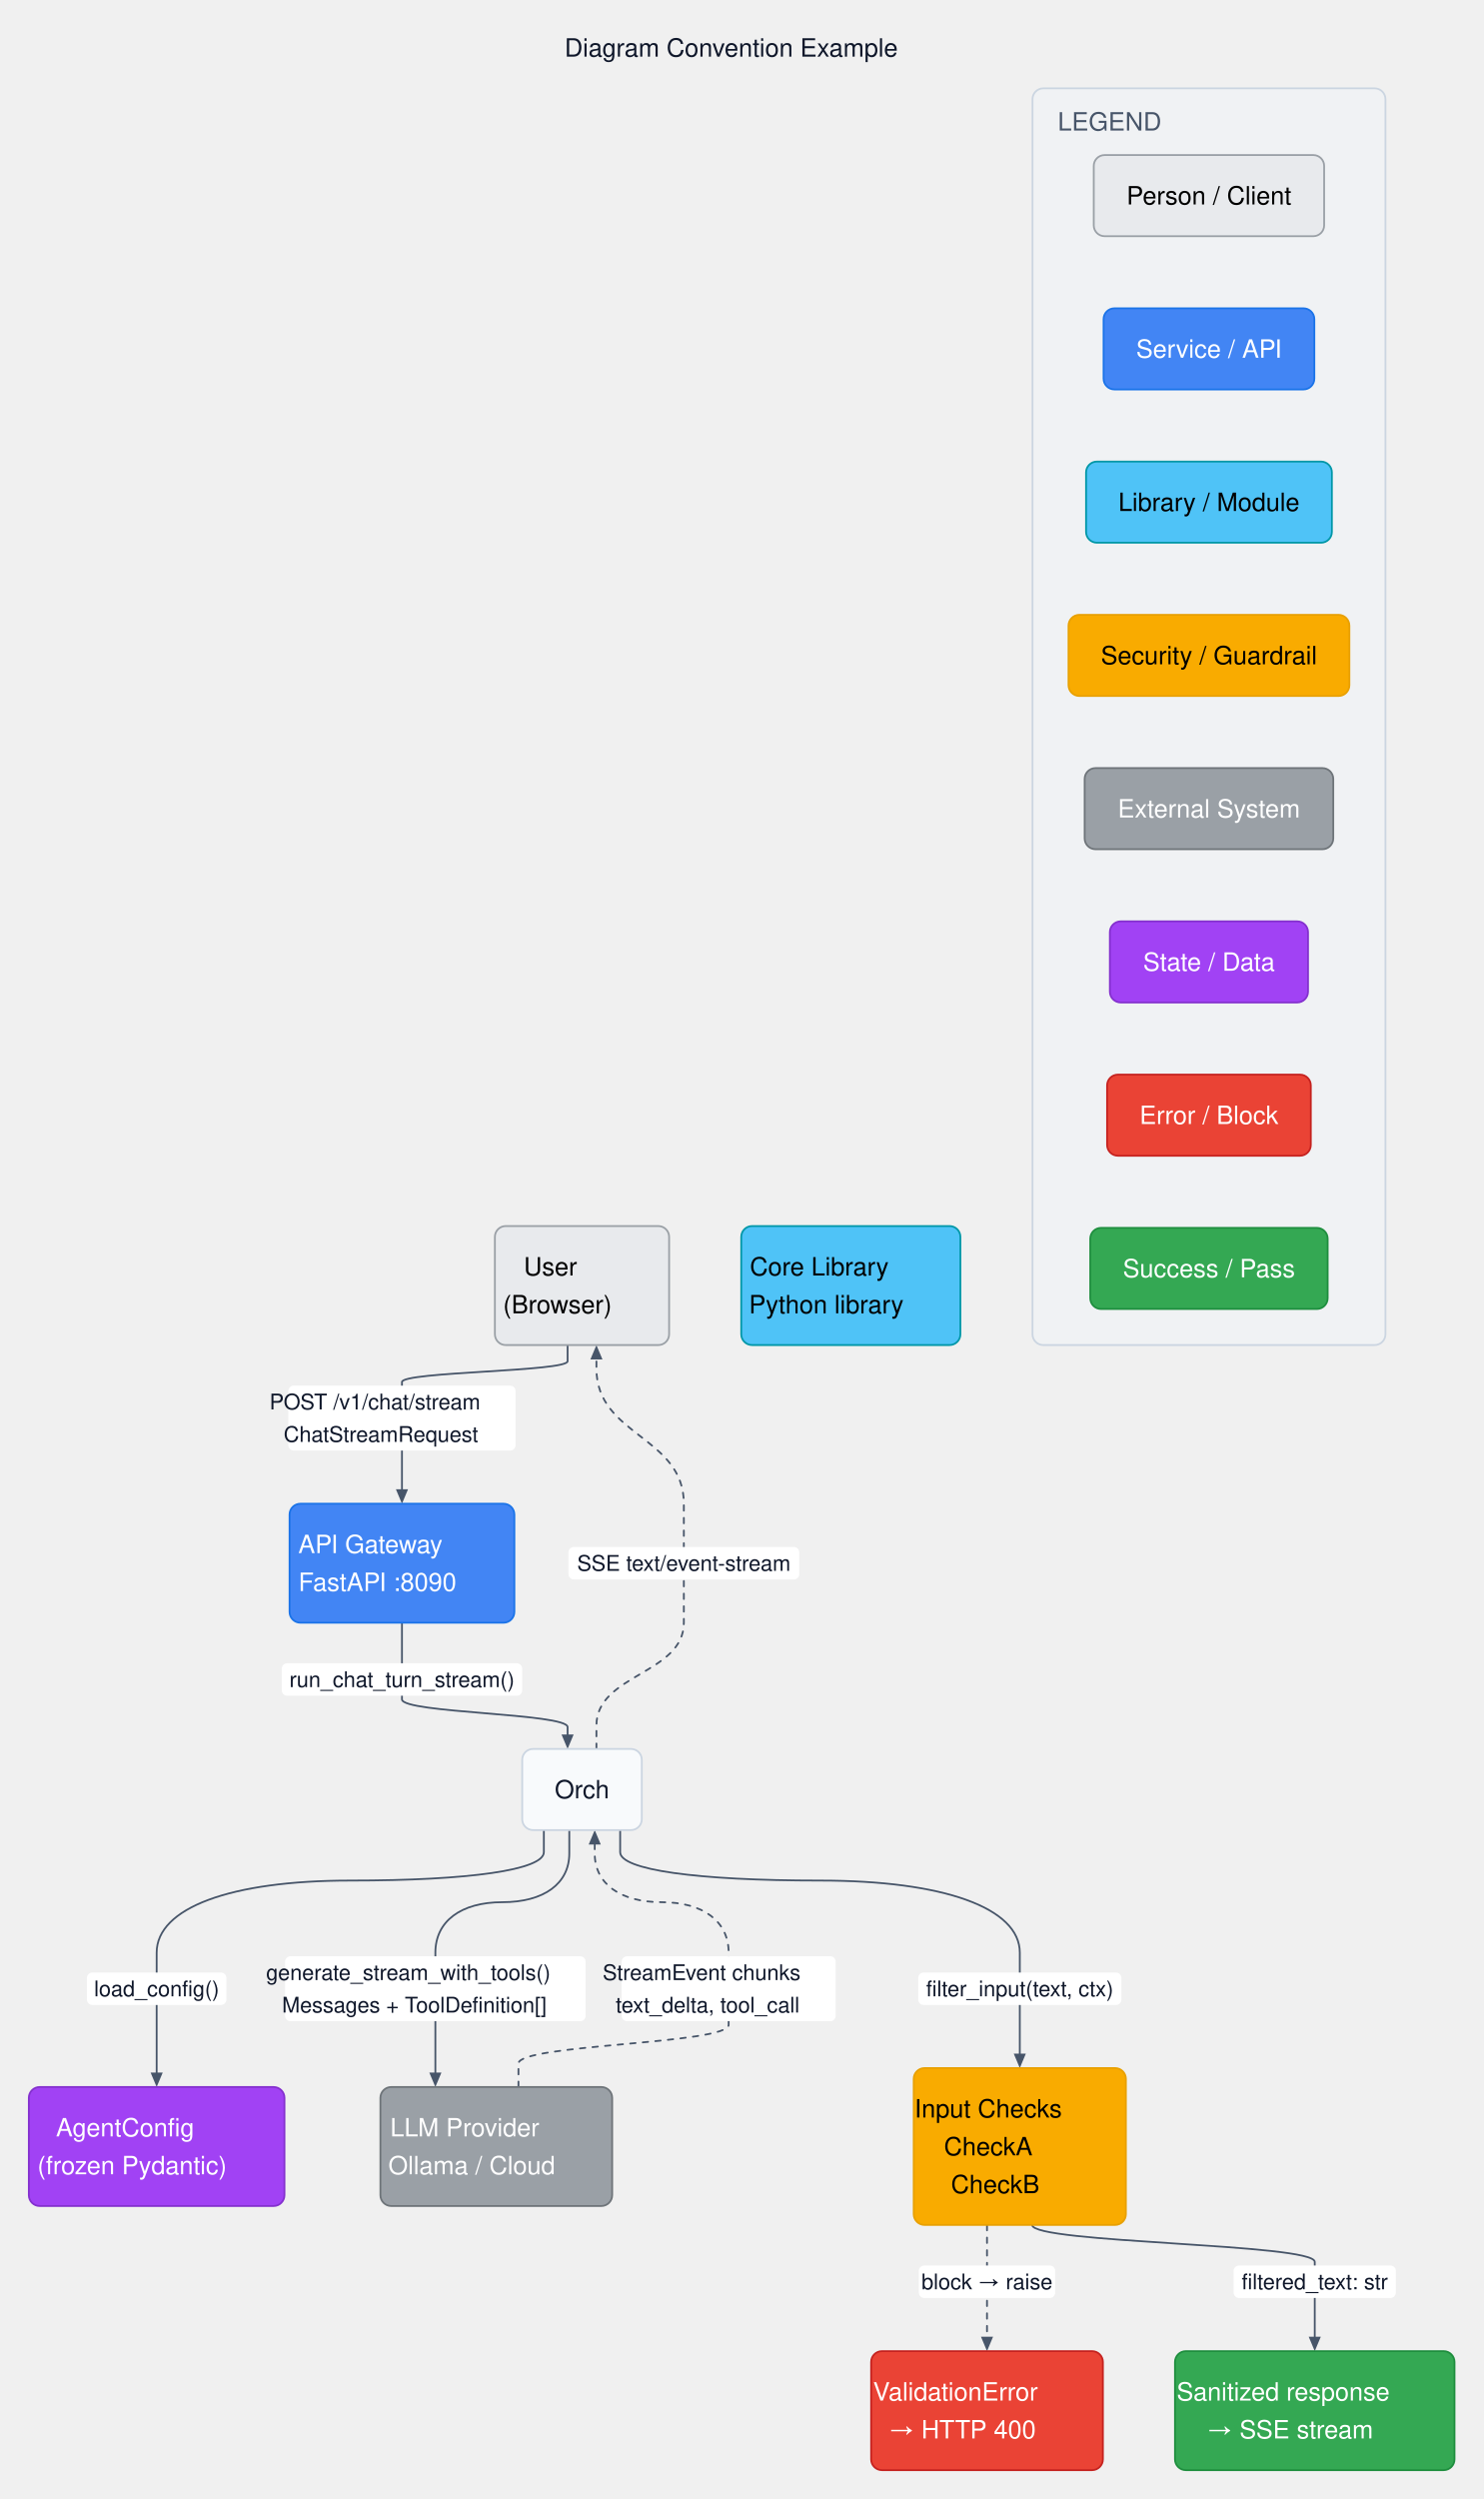
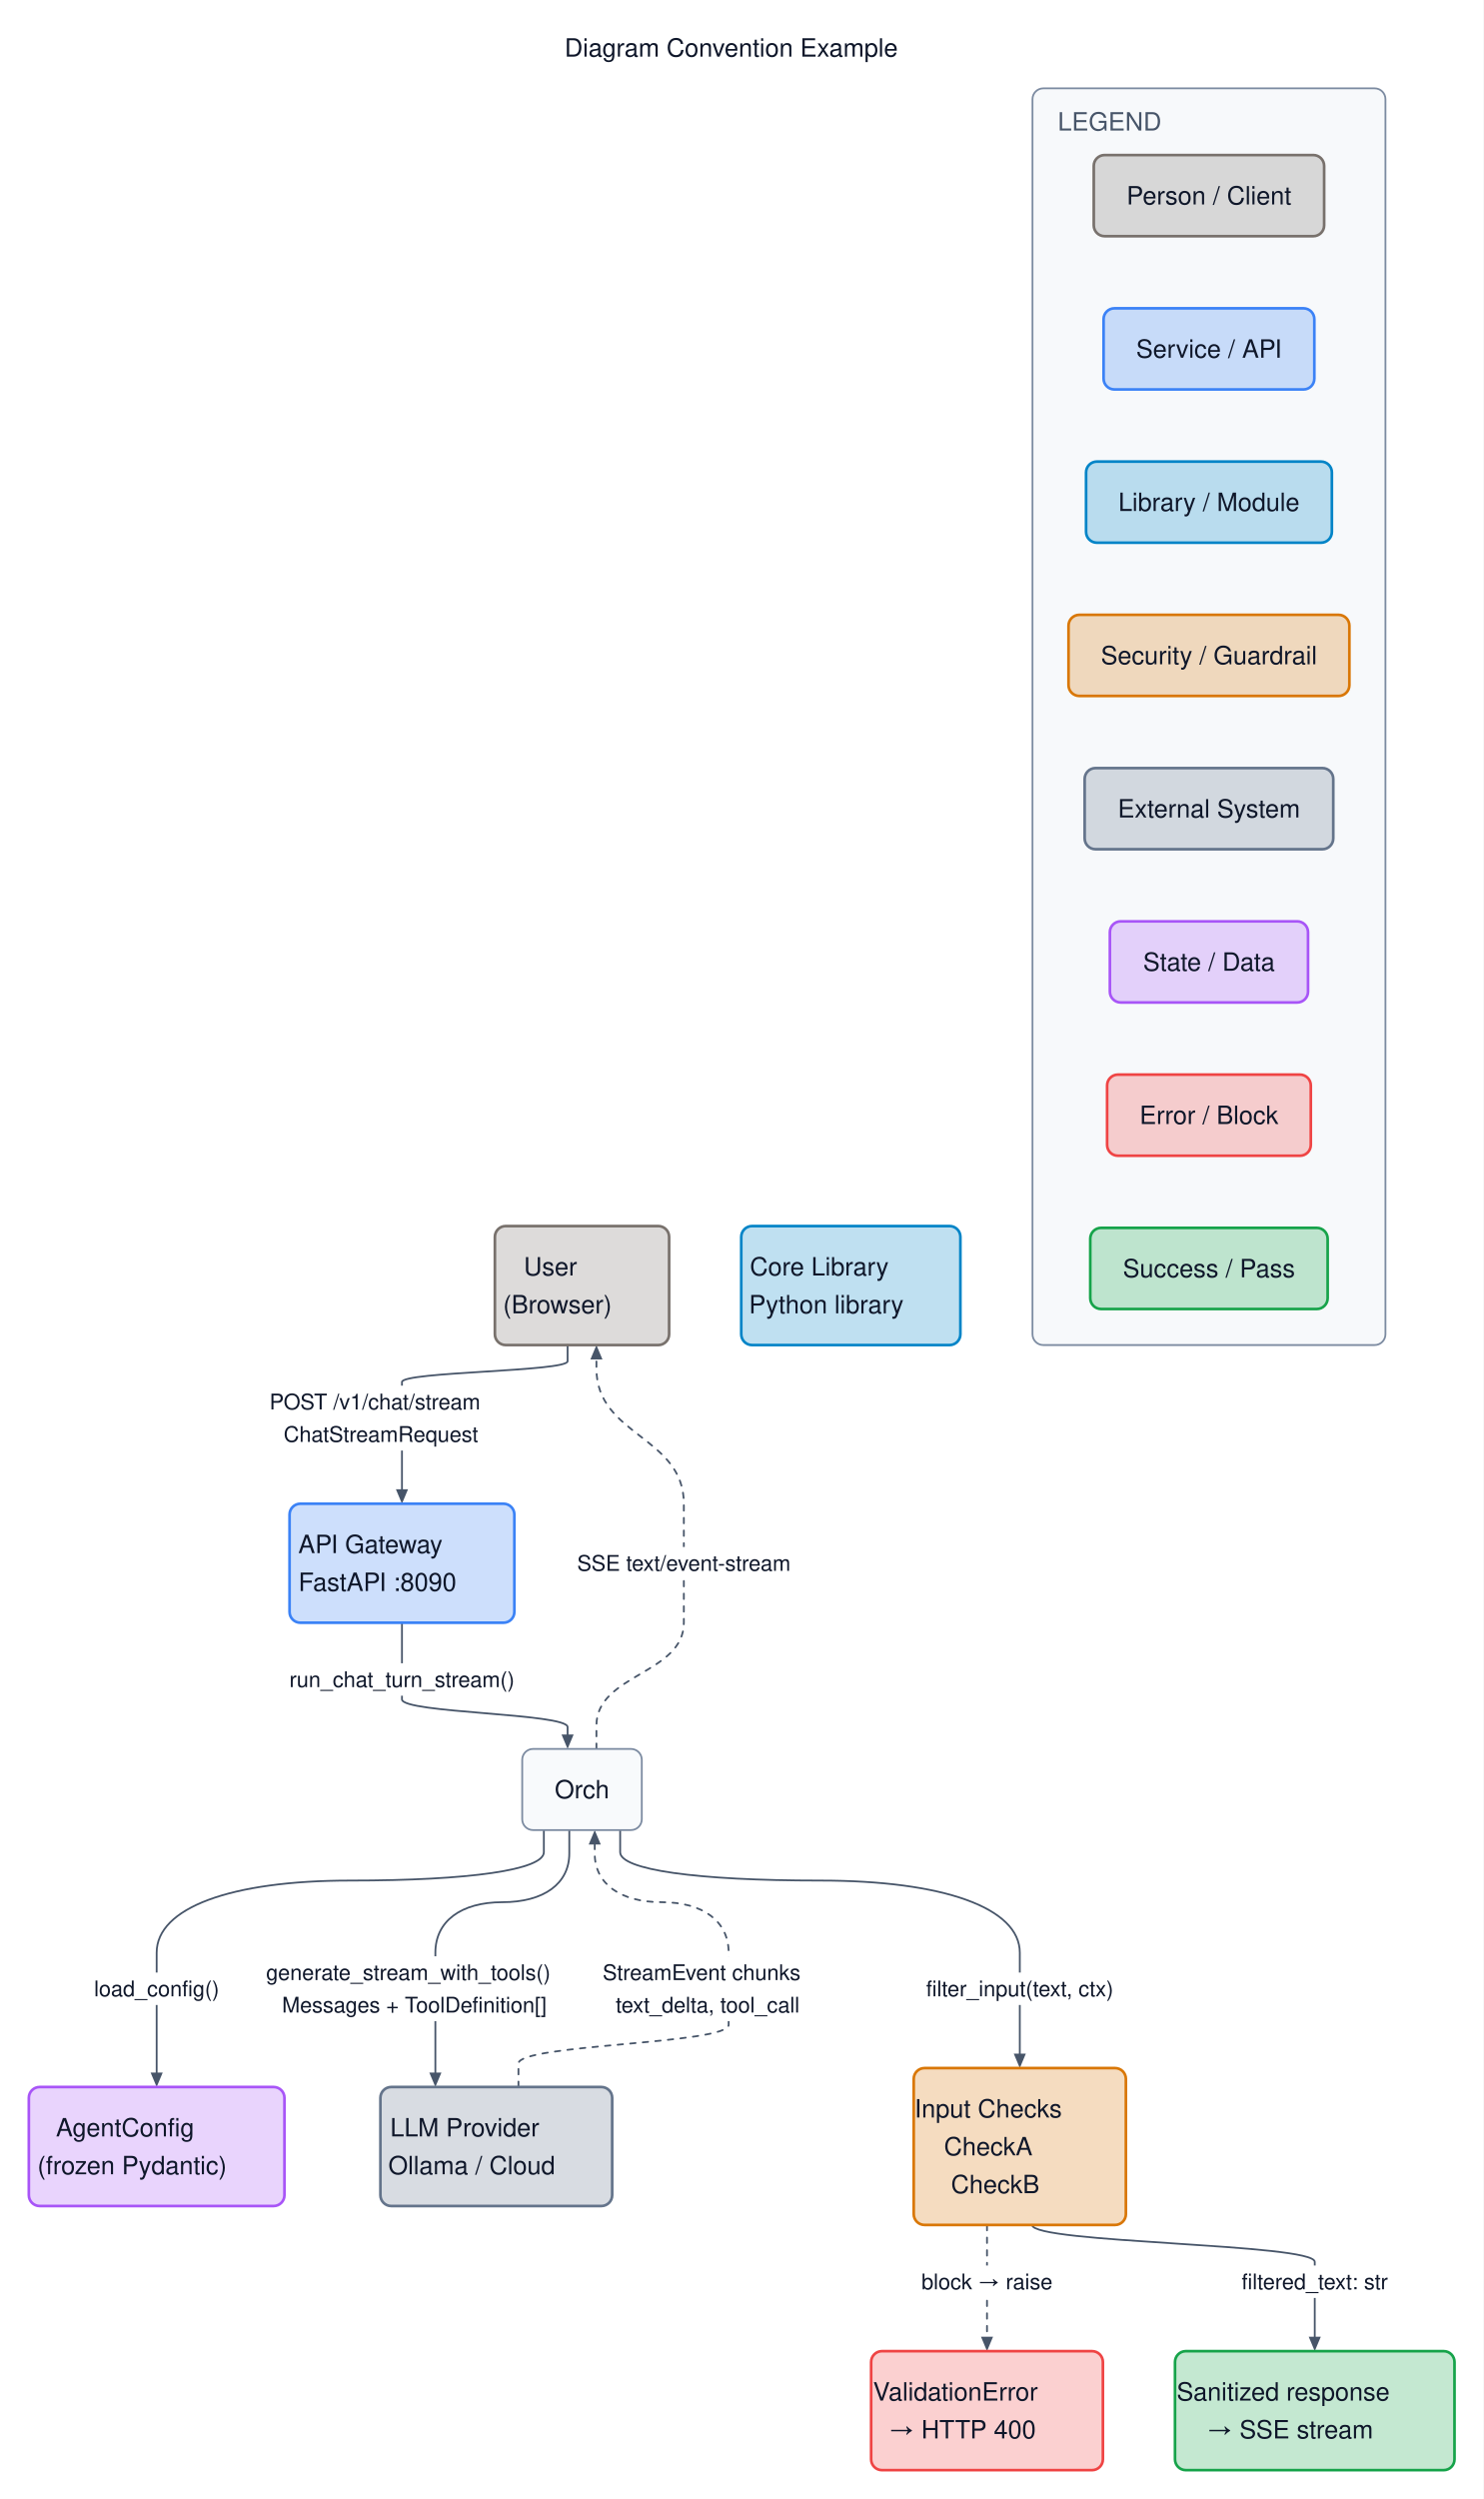
- <svg xmlns="http://www.w3.org/2000/svg" class="pele pele-flowchart" viewBox="0 0 823 1386" width="823" height="1386" style="max-width:100%;height:auto;--_bg:#FFFFFF;--_fg:#0F172A;--_m:#475569;--_l:#475569;--_s:#F8FAFC;--_a:#F1F5F9;--_b:#CBD5E1;--_c:#1E40AF;color:#0F172A;--_r:6px;--_tw:var(--pele-title-weight,bold);--_fm:Menlo, Consolas, monospace;font:14px sans-serif;letter-spacing:normal;word-spacing:normal;text-transform:none;direction:ltr;font-family:Helvetica Neue, Helvetica, Arial, sans-serif" fill="#0F172A" role="graphics-document document" aria-roledescription="flowchart">
+ <svg xmlns="http://www.w3.org/2000/svg" class="pele pele-flowchart" viewBox="0 0 823 1386" width="823" height="1386" style="max-width:100%;height:auto;--_bg:#FFFFFF;--_fg:#0F172A;--_m:#475569;--_l:#475569;--_s:#F8FAFC;--_a:#F1F5F9;--_b:#7C8BA1;--_c:#1E40AF;color:#0F172A;--_r:6px;--_tw:var(--pele-title-weight,bold);--_fm:Menlo, Consolas, monospace;font:14px sans-serif;letter-spacing:normal;word-spacing:normal;text-transform:none;direction:ltr;font-family:Helvetica Neue, Helvetica, Arial, sans-serif" fill="#0F172A" role="graphics-document document" aria-roledescription="flowchart">
+   <rect width="100%" height="100%" fill="#FFFFFF" />
  <text class="pele-title" font-weight="var(--pele-title-weight,bold)" text-anchor="middle" xml:space="preserve">
    <tspan x="411.5" y="31.4">Diagram Convention Example</tspan>
  </text>
  <g class="pele-clusters">
    <g class="pele-cluster" data-id="Legend">
-       <rect x="572.8" y="49" width="195.81" height="697" fill="#F1F5F9" fill-opacity="0.5" stroke="#CBD5E1" style="rx:6px" />
+       <rect x="572.8" y="49" width="195.81" height="697" fill="#F1F5F9" fill-opacity="0.5" stroke="#7C8BA1" style="rx:6px" />
      <text class="pele-cluster-label" fill="#475569" x="615.58" y="72.4" text-anchor="middle">LEGEND</text>
    </g>
  </g>
  <g class="pele-edges" fill="none" stroke="#475569" stroke-linecap="round">
    <g class="pele-edge" data-id="L_User_API_0">
      <path d="M314.88,746L314.88,754.97C314.88,760.73 223,760.73 223,766.5L223,827" />
      <path class="pele-marker" d="M223,834L219.64,826L226.36,826Z" fill="#475569" stroke="none" />
    </g>
    <g class="pele-edge" data-id="L_API_Orch_0">
      <path d="M223,900L223,942.5C223,950.19 314.88,950.19 314.88,957.88L314.88,963" />
      <path class="pele-marker" d="M314.88,970L311.52,962L318.24,962Z" fill="#475569" stroke="none" />
    </g>
    <g class="pele-edge" data-id="L_Orch_Config_0">
      <path d="M301.72,1015L301.72,1027.25C301.72,1037.02 260.9,1043 194.31,1043C127.72,1043 86.91,1058.2 86.91,1083L86.91,1150.5" />
      <path class="pele-marker" d="M86.91,1157.5L83.55,1149.5L90.27,1149.5Z" fill="#475569" stroke="none" />
    </g>
    <g class="pele-edge" data-id="L_Orch_LLM_0">
      <path d="M315.83,1015L315.83,1028C315.83,1044.74 301.71,1055 278.68,1055C255.64,1055 241.53,1065.64 241.53,1083L241.53,1150.5" />
      <path class="pele-marker" d="M241.53,1157.5L238.17,1149.5L244.89,1149.5Z" fill="#475569" stroke="none" />
    </g>
    <g class="pele-edge" data-id="L_Orch_Guard_0">
      <path d="M344.05,1015L344.05,1027.25C344.05,1037.01 386.18,1043 454.91,1043C523.63,1043 565.76,1058.2 565.76,1083L565.76,1140" />
      <path class="pele-marker" d="M565.76,1147L562.4,1139L569.12,1139Z" fill="#475569" stroke="none" />
    </g>
    <g class="pele-edge" data-id="L_LLM_Orch_0">
      <path d="M287.62,1157.5L287.62,1144.5C287.62,1133.75 404.24,1133.75 404.24,1123L404.24,1083C404.24,1065.64 390.13,1055 367.09,1055C344.06,1055 329.94,1044.74 329.94,1028L329.94,1022" stroke-dasharray="3 4" />
      <path class="pele-marker" d="M329.94,1015L333.3,1023L326.58,1023Z" fill="#475569" stroke="none" />
    </g>
    <g class="pele-edge" data-id="L_Orch_User_0">
      <path d="M330.88,970L330.88,957C330.88,928.5 379.38,928.5 379.38,900L379.38,834C379.38,796.5 330.88,796.5 330.88,759L330.88,753" stroke-dasharray="3 4" />
      <path class="pele-marker" d="M330.88,746L334.24,754L327.52,754Z" fill="#475569" stroke="none" />
    </g>
    <g class="pele-edge" data-id="L_Guard_Blocked_0">
      <path d="M547.57,1234L547.57,1297" stroke-dasharray="3 4" />
      <path class="pele-marker" d="M547.57,1304L544.21,1296L550.93,1296Z" fill="#475569" stroke="none" />
    </g>
    <g class="pele-edge" data-id="L_Guard_Success_0">
      <path d="M572.61,1234C572.61,1244.25 729.39,1244.25 729.39,1254.5L729.39,1297" />
      <path class="pele-marker" d="M729.39,1304L726.03,1296L732.75,1296Z" fill="#475569" stroke="none" />
    </g>
  </g>
  <g class="pele-edge-labels" font-size="12">
    <g class="pele-edge-label" data-id="L_User_API_0">
      <rect x="159.97" y="768.5" width="126.04" height="36" rx="3" fill="#FFFFFF" />
      <text text-anchor="middle" xml:space="preserve">
        <tspan x="223" y="781.7">POST /v1/chat/stream</tspan>
        <tspan x="223" y="799.7">ChatStreamRequest</tspan>
      </text>
    </g>
    <g class="pele-edge-label" data-id="L_API_Orch_0">
      <rect x="156.31" y="922.5" width="133.38" height="18" rx="3" fill="#FFFFFF" />
      <text x="223" y="935.7" text-anchor="middle">run_chat_turn_stream()</text>
    </g>
    <g class="pele-edge-label" data-id="L_Orch_Config_0">
      <rect x="48.23" y="1094" width="77.36" height="18" rx="3" fill="#FFFFFF" />
      <text x="86.91" y="1107.2" text-anchor="middle">load_config()</text>
    </g>
    <g class="pele-edge-label" data-id="L_Orch_LLM_0">
      <rect x="158.16" y="1085" width="166.72" height="36" rx="3" fill="#FFFFFF" />
      <text text-anchor="middle" xml:space="preserve">
        <tspan x="241.53" y="1098.2">generate_stream_with_tools()</tspan>
        <tspan x="241.53" y="1116.2">Messages + ToolDefinition[]</tspan>
      </text>
    </g>
    <g class="pele-edge-label" data-id="L_Orch_Guard_0">
      <rect x="509.41" y="1094" width="112.7" height="18" rx="3" fill="#FFFFFF" />
      <text x="565.76" y="1107.2" text-anchor="middle">filter_input(text, ctx)</text>
    </g>
    <g class="pele-edge-label" data-id="L_LLM_Orch_0">
      <rect x="344.89" y="1085" width="118.71" height="36" rx="3" fill="#FFFFFF" />
      <text text-anchor="middle" xml:space="preserve">
        <tspan x="404.24" y="1098.2">StreamEvent chunks</tspan>
        <tspan x="404.24" y="1116.2">text_delta, tool_call</tspan>
      </text>
    </g>
    <g class="pele-edge-label" data-id="L_Orch_User_0">
      <rect x="315.36" y="858" width="128.05" height="18" rx="3" fill="#FFFFFF" />
      <text x="379.38" y="871.2" text-anchor="middle">SSE text/event-stream</text>
    </g>
    <g class="pele-edge-label" data-id="L_Guard_Blocked_0">
      <rect x="509.75" y="1256.5" width="75.64" height="18" rx="3" fill="#FFFFFF" />
      <text x="547.57" y="1269.7" text-anchor="middle">block → raise</text>
    </g>
    <g class="pele-edge-label" data-id="L_Guard_Success_0">
      <rect x="684.37" y="1256.5" width="90.03" height="18" rx="3" fill="#FFFFFF" />
      <text x="729.39" y="1269.7" text-anchor="middle">filtered_text: str</text>
    </g>
  </g>
  <g class="pele-nodes">
    <g class="pele-node pele-shape-rect person" data-id="User" transform="translate(322.88,713)">
-       <rect x="-48.33" y="-33" width="96.66" height="66" fill="#F8FAFC" stroke="#CBD5E1" style="rx:6px;fill:#E8EAED;stroke:#9AA0A6;" />
-       <text class="pele-label" style="fill:#000;" text-anchor="middle" xml:space="preserve">
+       <rect x="-48.33" y="-33" width="96.66" height="66" fill="#F8FAFC" stroke="#7C8BA1" style="rx:6px;fill:#78716C40;stroke:#78716C;stroke-width:1.5px;" />
+       <text class="pele-label" text-anchor="middle" xml:space="preserve">
        <tspan x="0" y="-5.6">User</tspan>
        <tspan x="0" y="15.4">(Browser)</tspan>
      </text>
    </g>
    <g class="pele-node pele-shape-rect service" data-id="API" transform="translate(223,867)">
-       <rect x="-62.36" y="-33" width="124.72" height="66" fill="#F8FAFC" stroke="#CBD5E1" style="rx:6px;fill:#4285F4;stroke:#1a73e8;" />
-       <text class="pele-label" style="fill:#fff;" text-anchor="middle" xml:space="preserve">
+       <rect x="-62.36" y="-33" width="124.72" height="66" fill="#F8FAFC" stroke="#7C8BA1" style="rx:6px;fill:#3B82F640;stroke:#3B82F6;stroke-width:1.5px;" />
+       <text class="pele-label" text-anchor="middle" xml:space="preserve">
        <tspan x="0" y="-5.6">API Gateway</tspan>
        <tspan x="0" y="15.4">FastAPI :8090</tspan>
      </text>
    </g>
    <g class="pele-node pele-shape-rect library" data-id="Core" transform="translate(472.01,713)">
-       <rect x="-60.79" y="-33" width="121.58" height="66" fill="#F8FAFC" stroke="#CBD5E1" style="rx:6px;fill:#4FC3F7;stroke:#0097A7;" />
-       <text class="pele-label" style="fill:#000;" text-anchor="middle" xml:space="preserve">
+       <rect x="-60.79" y="-33" width="121.58" height="66" fill="#F8FAFC" stroke="#7C8BA1" style="rx:6px;fill:#0284C740;stroke:#0284C7;stroke-width:1.5px;" />
+       <text class="pele-label" text-anchor="middle" xml:space="preserve">
        <tspan x="0" y="-5.6">Core Library</tspan>
        <tspan x="0" y="15.4">Python library</tspan>
      </text>
    </g>
    <g class="pele-node pele-shape-rect guard" data-id="Guard" transform="translate(565.76,1190.5)">
-       <rect x="-58.85" y="-43.5" width="117.7" height="87" fill="#F8FAFC" stroke="#CBD5E1" style="rx:6px;fill:#F9AB00;stroke:#e8a000;" />
-       <text class="pele-label" style="fill:#000;" text-anchor="middle" xml:space="preserve">
+       <rect x="-58.85" y="-43.5" width="117.7" height="87" fill="#F8FAFC" stroke="#7C8BA1" style="rx:6px;fill:#D9770640;stroke:#D97706;stroke-width:1.5px;" />
+       <text class="pele-label" text-anchor="middle" xml:space="preserve">
        <tspan x="0" y="-16.1">Input Checks</tspan>
        <tspan x="0" y="4.9">CheckA</tspan>
        <tspan x="0" y="25.9">CheckB</tspan>
      </text>
    </g>
    <g class="pele-node pele-shape-rect external" data-id="LLM" transform="translate(275.33,1190.5)">
-       <rect x="-64.29" y="-33" width="128.58" height="66" fill="#F8FAFC" stroke="#CBD5E1" style="rx:6px;fill:#9AA0A6;stroke:#6e7479;" />
-       <text class="pele-label" style="fill:#fff;" text-anchor="middle" xml:space="preserve">
+       <rect x="-64.29" y="-33" width="128.58" height="66" fill="#F8FAFC" stroke="#7C8BA1" style="rx:6px;fill:#64748B40;stroke:#64748B;stroke-width:1.5px;" />
+       <text class="pele-label" text-anchor="middle" xml:space="preserve">
        <tspan x="0" y="-5.6">LLM Provider</tspan>
        <tspan x="0" y="15.4">Ollama / Cloud</tspan>
      </text>
    </g>
    <g class="pele-node pele-shape-rect state" data-id="Config" transform="translate(86.91,1190.5)">
-       <rect x="-70.91" y="-33" width="141.81" height="66" fill="#F8FAFC" stroke="#CBD5E1" style="rx:6px;fill:#A142F4;stroke:#8430ce;" />
-       <text class="pele-label" style="fill:#fff;" text-anchor="middle" xml:space="preserve">
+       <rect x="-70.91" y="-33" width="141.81" height="66" fill="#F8FAFC" stroke="#7C8BA1" style="rx:6px;fill:#A855F740;stroke:#A855F7;stroke-width:1.5px;" />
+       <text class="pele-label" text-anchor="middle" xml:space="preserve">
        <tspan x="0" y="-5.6">AgentConfig</tspan>
        <tspan x="0" y="15.4">(frozen Pydantic)</tspan>
      </text>
    </g>
    <g class="pele-node pele-shape-rect errBlock" data-id="Blocked" transform="translate(547.57,1337)">
-       <rect x="-64.29" y="-33" width="128.58" height="66" fill="#F8FAFC" stroke="#CBD5E1" style="rx:6px;fill:#EA4335;stroke:#c5221f;" />
-       <text class="pele-label" style="fill:#fff;" text-anchor="middle" xml:space="preserve">
+       <rect x="-64.29" y="-33" width="128.58" height="66" fill="#F8FAFC" stroke="#7C8BA1" style="rx:6px;fill:#EF444440;stroke:#EF4444;stroke-width:1.5px;" />
+       <text class="pele-label" text-anchor="middle" xml:space="preserve">
        <tspan x="0" y="-5.6">ValidationError</tspan>
        <tspan x="0" y="15.4">→ HTTP 400</tspan>
      </text>
    </g>
    <g class="pele-node pele-shape-rect passNode" data-id="Success" transform="translate(729.39,1337)">
-       <rect x="-77.53" y="-33" width="155.06" height="66" fill="#F8FAFC" stroke="#CBD5E1" style="rx:6px;fill:#34A853;stroke:#1e8e3e;" />
-       <text class="pele-label" style="fill:#fff;" text-anchor="middle" xml:space="preserve">
+       <rect x="-77.53" y="-33" width="155.06" height="66" fill="#F8FAFC" stroke="#7C8BA1" style="rx:6px;fill:#16A34A40;stroke:#16A34A;stroke-width:1.5px;" />
+       <text class="pele-label" text-anchor="middle" xml:space="preserve">
        <tspan x="0" y="-5.6">Sanitized response</tspan>
        <tspan x="0" y="15.4">→ SSE stream</tspan>
      </text>
    </g>
    <g class="pele-node pele-shape-rect" data-id="Orch" transform="translate(322.88,992.5)">
-       <rect x="-33.17" y="-22.5" width="66.34" height="45" fill="#F8FAFC" stroke="#CBD5E1" style="rx:6px" />
+       <rect x="-33.17" y="-22.5" width="66.34" height="45" fill="#F8FAFC" stroke="#7C8BA1" style="rx:6px" />
      <text class="pele-label" x="0" y="4.9" text-anchor="middle">Orch</text>
    </g>
    <g class="pele-node pele-shape-rect person" data-id="L_person" transform="translate(670.7,108.5)">
-       <rect x="-63.91" y="-22.5" width="127.81" height="45" fill="#F8FAFC" stroke="#CBD5E1" style="rx:6px;fill:#E8EAED;stroke:#9AA0A6;" />
-       <text class="pele-label" style="fill:#000;" x="0" y="4.9" text-anchor="middle">Person / Client</text>
+       <rect x="-63.91" y="-22.5" width="127.81" height="45" fill="#F8FAFC" stroke="#7C8BA1" style="rx:6px;fill:#78716C40;stroke:#78716C;stroke-width:1.5px;" />
+       <text class="pele-label" x="0" y="4.9" text-anchor="middle">Person / Client</text>
    </g>
    <g class="pele-node pele-shape-rect service" data-id="L_svc" transform="translate(670.7,193.5)">
-       <rect x="-58.46" y="-22.5" width="116.92" height="45" fill="#F8FAFC" stroke="#CBD5E1" style="rx:6px;fill:#4285F4;stroke:#1a73e8;" />
-       <text class="pele-label" style="fill:#fff;" x="0" y="4.9" text-anchor="middle">Service / API</text>
+       <rect x="-58.46" y="-22.5" width="116.92" height="45" fill="#F8FAFC" stroke="#7C8BA1" style="rx:6px;fill:#3B82F640;stroke:#3B82F6;stroke-width:1.5px;" />
+       <text class="pele-label" x="0" y="4.9" text-anchor="middle">Service / API</text>
    </g>
    <g class="pele-node pele-shape-rect library" data-id="L_lib" transform="translate(670.7,278.5)">
-       <rect x="-68.18" y="-22.5" width="136.37" height="45" fill="#F8FAFC" stroke="#CBD5E1" style="rx:6px;fill:#4FC3F7;stroke:#0097A7;" />
-       <text class="pele-label" style="fill:#000;" x="0" y="4.9" text-anchor="middle">Library / Module</text>
+       <rect x="-68.18" y="-22.5" width="136.37" height="45" fill="#F8FAFC" stroke="#7C8BA1" style="rx:6px;fill:#0284C740;stroke:#0284C7;stroke-width:1.5px;" />
+       <text class="pele-label" x="0" y="4.9" text-anchor="middle">Library / Module</text>
    </g>
    <g class="pele-node pele-shape-rect guard" data-id="L_guard" transform="translate(670.7,363.5)">
-       <rect x="-77.91" y="-22.5" width="155.81" height="45" fill="#F8FAFC" stroke="#CBD5E1" style="rx:6px;fill:#F9AB00;stroke:#e8a000;" />
-       <text class="pele-label" style="fill:#000;" x="0" y="4.9" text-anchor="middle">Security / Guardrail</text>
+       <rect x="-77.91" y="-22.5" width="155.81" height="45" fill="#F8FAFC" stroke="#7C8BA1" style="rx:6px;fill:#D9770640;stroke:#D97706;stroke-width:1.5px;" />
+       <text class="pele-label" x="0" y="4.9" text-anchor="middle">Security / Guardrail</text>
    </g>
    <g class="pele-node pele-shape-rect external" data-id="L_ext" transform="translate(670.7,448.5)">
-       <rect x="-68.96" y="-22.5" width="137.92" height="45" fill="#F8FAFC" stroke="#CBD5E1" style="rx:6px;fill:#9AA0A6;stroke:#6e7479;" />
-       <text class="pele-label" style="fill:#fff;" x="0" y="4.9" text-anchor="middle">External System</text>
+       <rect x="-68.96" y="-22.5" width="137.92" height="45" fill="#F8FAFC" stroke="#7C8BA1" style="rx:6px;fill:#64748B40;stroke:#64748B;stroke-width:1.5px;" />
+       <text class="pele-label" x="0" y="4.9" text-anchor="middle">External System</text>
    </g>
    <g class="pele-node pele-shape-rect state" data-id="L_state" transform="translate(670.7,533.5)">
-       <rect x="-54.97" y="-22.5" width="109.93" height="45" fill="#F8FAFC" stroke="#CBD5E1" style="rx:6px;fill:#A142F4;stroke:#8430ce;" />
-       <text class="pele-label" style="fill:#fff;" x="0" y="4.9" text-anchor="middle">State / Data</text>
+       <rect x="-54.97" y="-22.5" width="109.93" height="45" fill="#F8FAFC" stroke="#7C8BA1" style="rx:6px;fill:#A855F740;stroke:#A855F7;stroke-width:1.5px;" />
+       <text class="pele-label" x="0" y="4.9" text-anchor="middle">State / Data</text>
    </g>
    <g class="pele-node pele-shape-rect errBlock" data-id="L_err" transform="translate(670.7,618.5)">
-       <rect x="-56.51" y="-22.5" width="113.01" height="45" fill="#F8FAFC" stroke="#CBD5E1" style="rx:6px;fill:#EA4335;stroke:#c5221f;" />
-       <text class="pele-label" style="fill:#fff;" x="0" y="4.9" text-anchor="middle">Error / Block</text>
+       <rect x="-56.51" y="-22.5" width="113.01" height="45" fill="#F8FAFC" stroke="#7C8BA1" style="rx:6px;fill:#EF444440;stroke:#EF4444;stroke-width:1.5px;" />
+       <text class="pele-label" x="0" y="4.9" text-anchor="middle">Error / Block</text>
    </g>
    <g class="pele-node pele-shape-rect passNode" data-id="L_pass" transform="translate(670.7,703.5)">
-       <rect x="-65.85" y="-22.5" width="131.7" height="45" fill="#F8FAFC" stroke="#CBD5E1" style="rx:6px;fill:#34A853;stroke:#1e8e3e;" />
-       <text class="pele-label" style="fill:#fff;" x="0" y="4.9" text-anchor="middle">Success / Pass</text>
+       <rect x="-65.85" y="-22.5" width="131.7" height="45" fill="#F8FAFC" stroke="#7C8BA1" style="rx:6px;fill:#16A34A40;stroke:#16A34A;stroke-width:1.5px;" />
+       <text class="pele-label" x="0" y="4.9" text-anchor="middle">Success / Pass</text>
    </g>
  </g>
</svg>
